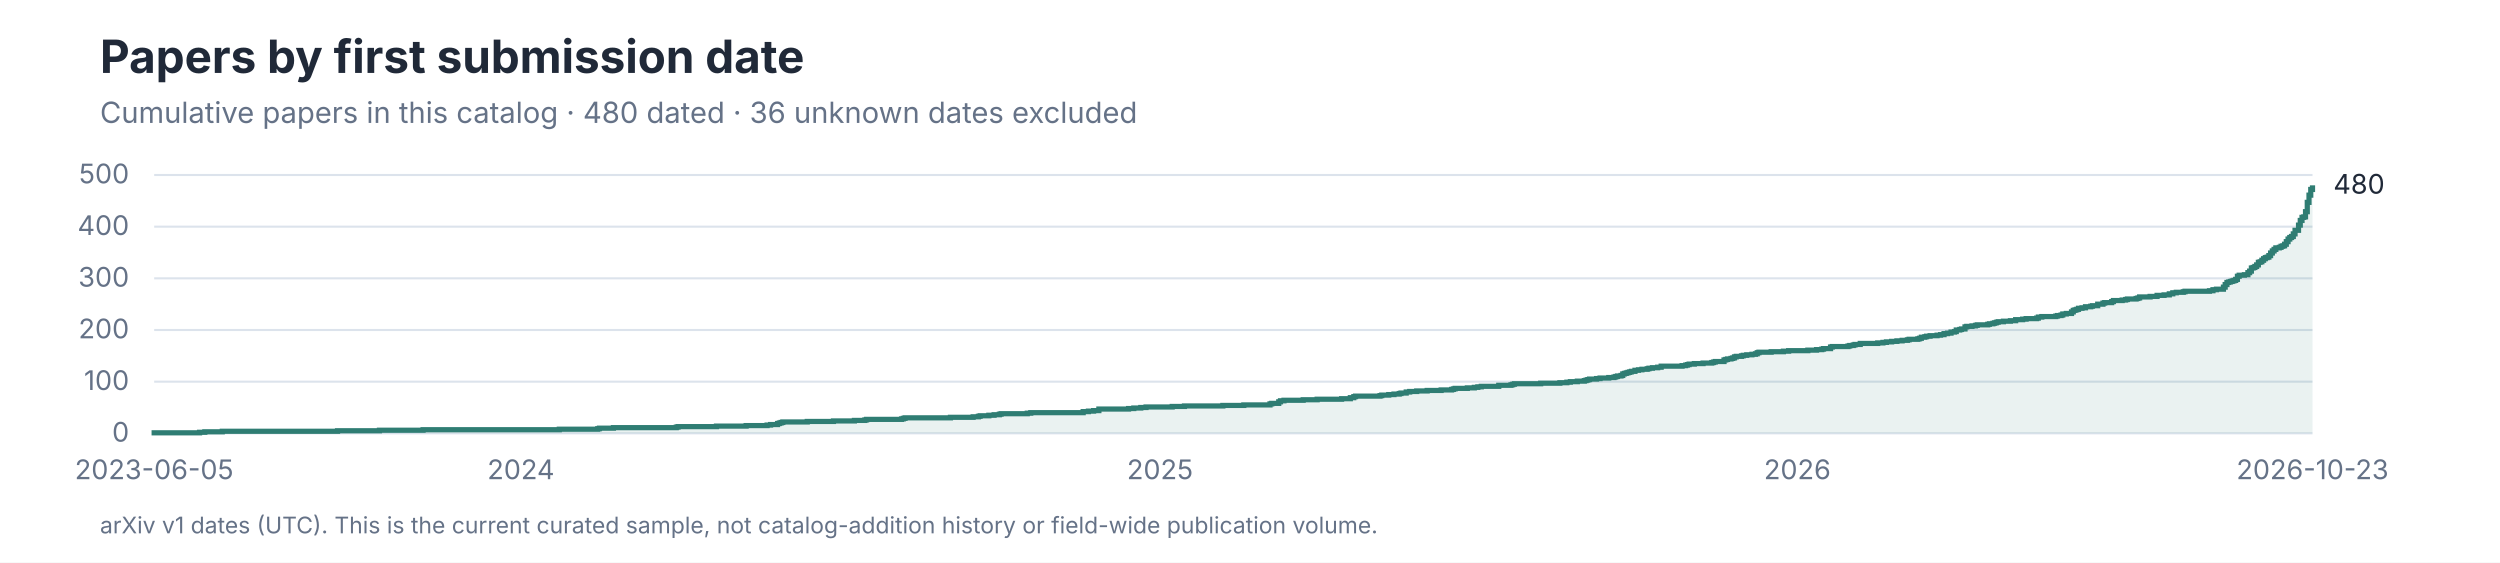
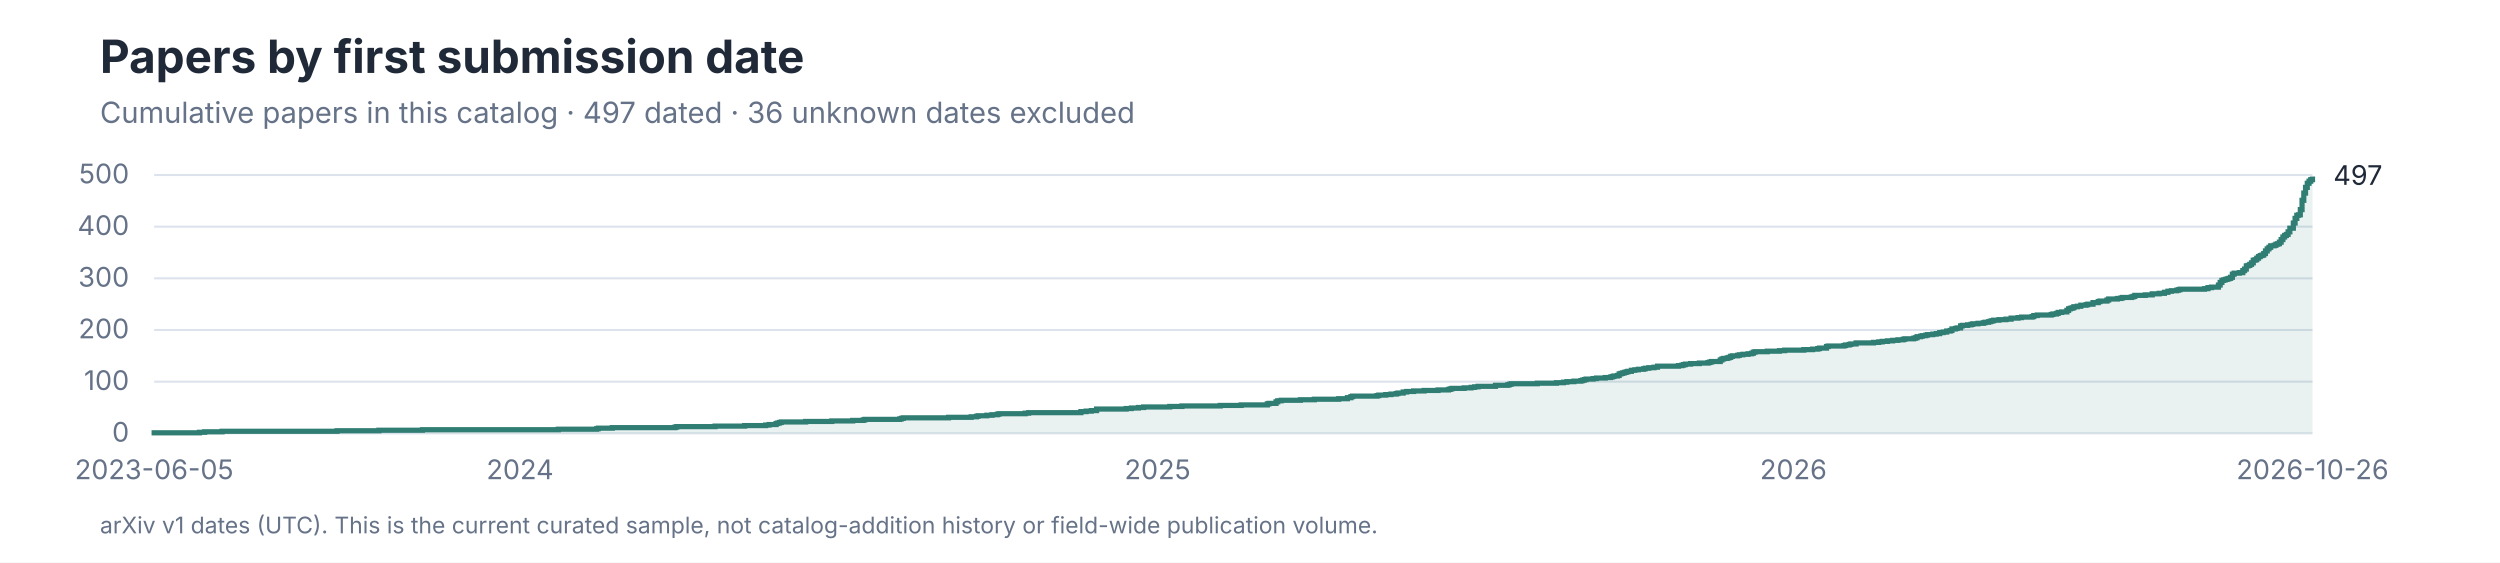
<svg xmlns="http://www.w3.org/2000/svg" role="img" aria-labelledby="title desc" viewBox="0 0 1200 270">
  <style>
text { font-family: -apple-system, BlinkMacSystemFont, 'Segoe UI', sans-serif; }
.title { font-size: 28px; font-weight: 650; fill: #202938; }
.subtitle { font-size: 14px; fill: #657287; }
.axis { font-size: 13px; fill: #657287; }
.label { font-size: 13px; fill: #202938; }
.small { font-size: 11px; fill: #657287; }
</style>
  <rect width="1200" height="270" fill="#FFFFFF" />
  <text x="48" y="35" font-size="22" font-weight="650" fill="#202938">Papers by first submission date</text>
-   <text class="subtitle" x="48" y="59">Cumulative papers in this catalog · 480 dated · 36 unknown dates excluded</text>
+   <text class="subtitle" x="48" y="59">Cumulative papers in this catalog · 497 dated · 36 unknown dates excluded</text>
  <line x1="74" y1="208.00" x2="1110" y2="208.00" stroke="#DCE3EC" />
  <text class="axis" x="62" y="212.00" text-anchor="end">0</text>
  <line x1="74" y1="183.20" x2="1110" y2="183.20" stroke="#DCE3EC" />
  <text class="axis" x="62" y="187.20" text-anchor="end">100</text>
  <line x1="74" y1="158.40" x2="1110" y2="158.40" stroke="#DCE3EC" />
  <text class="axis" x="62" y="162.40" text-anchor="end">200</text>
  <line x1="74" y1="133.60" x2="1110" y2="133.60" stroke="#DCE3EC" />
  <text class="axis" x="62" y="137.60" text-anchor="end">300</text>
  <line x1="74" y1="108.80" x2="1110" y2="108.80" stroke="#DCE3EC" />
  <text class="axis" x="62" y="112.80" text-anchor="end">400</text>
  <line x1="74" y1="84.00" x2="1110" y2="84.00" stroke="#DCE3EC" />
  <text class="axis" x="62" y="88.00" text-anchor="end">500</text>
-   <path d="M 74 208 H 74.00 V 207.75 H 95.79 V 207.50 H 98.31 V 207.26 H 106.69 V 207.01 H 162.01 V 206.76 H 182.13 V 206.51 H 203.08 V 206.26 H 268.46 V 206.02 H 286.90 V 205.77 H 287.74 V 205.52 H 294.44 V 205.27 H 324.62 V 205.02 H 325.46 V 204.78 H 343.90 V 204.53 H 358.15 V 204.28 H 368.20 V 204.03 H 369.88 V 203.78 H 373.23 V 203.29 H 374.07 V 203.04 H 374.91 V 202.79 H 375.75 V 202.54 H 387.48 V 202.30 H 400.06 V 202.05 H 410.11 V 201.80 H 415.14 V 201.55 H 415.98 V 201.30 H 432.74 V 201.06 H 433.58 V 200.81 H 434.42 V 200.56 H 456.21 V 200.31 H 467.11 V 200.06 H 469.62 V 199.82 H 470.46 V 199.57 H 474.65 V 199.32 H 477.17 V 199.07 H 479.68 V 198.82 H 480.52 V 198.58 H 493.09 V 198.33 H 494.77 V 198.08 H 519.92 V 197.58 H 522.43 V 197.34 H 524.94 V 197.09 H 527.46 V 196.34 H 541.71 V 196.10 H 544.22 V 195.85 H 547.58 V 195.60 H 550.09 V 195.35 H 562.66 V 195.10 H 568.53 V 194.86 H 586.97 V 194.61 H 597.03 V 194.36 H 609.60 V 193.86 H 610.44 V 193.62 H 613.79 V 192.87 H 614.63 V 192.38 H 616.31 V 192.13 H 625.53 V 191.88 H 632.23 V 191.63 H 643.97 V 191.38 H 648.16 V 190.89 H 649.83 V 190.39 H 650.67 V 190.14 H 662.41 V 189.90 H 663.25 V 189.65 H 666.60 V 189.40 H 669.11 V 189.15 H 671.63 V 188.90 H 672.47 V 188.66 H 674.98 V 188.16 H 676.66 V 187.91 H 680.01 V 187.66 H 685.04 V 187.42 H 691.74 V 187.17 H 696.77 V 186.92 H 697.61 V 186.67 H 698.45 V 186.42 H 704.32 V 186.18 H 707.67 V 185.93 H 709.35 V 185.68 H 711.02 V 185.43 H 719.40 V 184.94 H 725.27 V 184.69 H 726.11 V 184.44 H 726.95 V 184.19 H 739.52 V 183.94 H 748.74 V 183.70 H 752.09 V 183.45 H 753.77 V 183.20 H 757.12 V 182.95 H 760.48 V 182.70 H 761.31 V 182.46 H 762.15 V 182.21 H 762.99 V 181.96 H 766.34 V 181.71 H 768.02 V 181.46 H 772.21 V 181.22 H 774.72 V 180.97 H 775.56 V 180.72 H 776.40 V 180.47 H 778.08 V 180.22 H 778.92 V 179.48 H 779.75 V 179.23 H 780.59 V 178.98 H 781.43 V 178.74 H 782.27 V 178.49 H 783.11 V 178.24 H 784.78 V 177.74 H 786.46 V 177.50 H 788.14 V 177.25 H 790.65 V 177.00 H 791.49 V 176.75 H 793.17 V 176.50 H 795.68 V 176.26 H 797.36 V 175.76 H 807.41 V 175.51 H 809.09 V 175.26 H 809.93 V 175.02 H 810.77 V 174.77 H 813.28 V 174.52 H 817.47 V 174.27 H 821.66 V 174.02 H 822.50 V 173.78 H 823.34 V 173.53 H 827.53 V 172.78 H 828.37 V 172.54 H 829.21 V 172.29 H 830.88 V 172.04 H 831.72 V 171.79 H 832.56 V 171.30 H 833.40 V 171.05 H 835.91 V 170.80 H 836.75 V 170.55 H 838.43 V 170.30 H 840.94 V 170.06 H 842.62 V 169.81 H 843.46 V 169.31 H 844.29 V 169.06 H 850.16 V 168.82 H 856.03 V 168.57 H 858.54 V 168.32 H 867.76 V 168.07 H 871.95 V 167.82 H 874.47 V 167.58 H 875.31 V 167.33 H 878.66 V 166.58 H 879.50 V 166.34 H 887.04 V 166.09 H 887.88 V 165.84 H 889.56 V 165.59 H 890.39 V 165.34 H 892.91 V 164.85 H 901.29 V 164.60 H 903.81 V 164.35 H 905.48 V 164.10 H 908.00 V 163.86 H 910.51 V 163.61 H 913.03 V 163.36 H 915.54 V 163.11 H 916.38 V 162.86 H 920.57 V 162.62 H 921.41 V 162.37 H 922.25 V 161.87 H 923.92 V 161.62 H 924.76 V 161.38 H 926.44 V 161.13 H 929.79 V 160.88 H 931.47 V 160.63 H 933.14 V 160.14 H 934.82 V 159.89 H 936.50 V 159.39 H 938.17 V 159.14 H 939.01 V 158.40 H 940.69 V 158.15 H 941.52 V 157.90 H 943.20 V 156.91 H 944.04 V 156.66 H 946.55 V 156.42 H 948.23 V 156.17 H 949.07 V 155.92 H 954.10 V 155.67 H 954.94 V 155.42 H 956.61 V 155.18 H 957.45 V 154.93 H 958.29 V 154.68 H 959.13 V 154.43 H 961.64 V 154.18 H 964.99 V 153.94 H 967.51 V 153.44 H 970.86 V 153.19 H 972.54 V 152.94 H 977.57 V 152.70 H 978.40 V 152.20 H 980.08 V 151.95 H 986.79 V 151.70 H 987.62 V 151.46 H 989.30 V 151.21 H 990.14 V 150.71 H 991.82 V 150.46 H 994.33 V 149.72 H 995.17 V 148.98 H 996.01 V 148.73 H 996.84 V 148.48 H 997.68 V 147.98 H 999.36 V 147.74 H 1001.04 V 147.24 H 1003.55 V 146.99 H 1004.39 V 146.74 H 1006.90 V 146.00 H 1009.42 V 145.50 H 1010.26 V 145.26 H 1013.61 V 144.76 H 1014.45 V 144.26 H 1018.64 V 144.02 H 1020.31 V 143.77 H 1021.15 V 143.52 H 1025.34 V 143.27 H 1026.18 V 143.02 H 1027.02 V 142.53 H 1032.05 V 142.28 H 1035.40 V 141.78 H 1038.75 V 141.54 H 1041.27 V 141.04 H 1042.94 V 140.54 H 1044.62 V 140.30 H 1047.97 V 140.05 H 1048.81 V 139.80 H 1060.55 V 139.55 H 1062.22 V 139.06 H 1063.90 V 138.81 H 1067.25 V 137.82 H 1068.09 V 136.58 H 1068.93 V 135.58 H 1069.77 V 135.34 H 1070.61 V 135.09 H 1071.44 V 134.84 H 1072.28 V 134.59 H 1073.12 V 134.10 H 1073.96 V 132.61 H 1074.80 V 132.11 H 1077.31 V 131.86 H 1078.99 V 130.87 H 1079.83 V 130.13 H 1080.66 V 128.64 H 1081.50 V 128.39 H 1082.34 V 127.90 H 1083.18 V 127.15 H 1084.02 V 125.91 H 1084.85 V 125.66 H 1085.69 V 124.92 H 1086.53 V 124.18 H 1087.37 V 123.68 H 1088.21 V 123.43 H 1089.05 V 122.69 H 1089.88 V 121.45 H 1090.72 V 120.46 H 1091.56 V 119.71 H 1092.40 V 118.97 H 1094.07 V 118.72 H 1094.91 V 118.22 H 1095.75 V 117.98 H 1096.59 V 117.23 H 1097.43 V 115.99 H 1098.27 V 114.75 H 1099.10 V 114.01 H 1099.94 V 113.51 H 1100.78 V 112.27 H 1101.62 V 110.54 H 1103.29 V 108.06 H 1104.13 V 105.82 H 1104.97 V 104.34 H 1105.81 V 104.09 H 1106.65 V 101.61 H 1107.49 V 97.14 H 1108.32 V 93.67 H 1109.16 V 90.94 H 1110.00 V 88.96 L 1110 208 Z" fill="#2F7D73" fill-opacity="0.10" />
-   <path d="M 74 208 H 74.00 V 207.75 H 95.79 V 207.50 H 98.31 V 207.26 H 106.69 V 207.01 H 162.01 V 206.76 H 182.13 V 206.51 H 203.08 V 206.26 H 268.46 V 206.02 H 286.90 V 205.77 H 287.74 V 205.52 H 294.44 V 205.27 H 324.62 V 205.02 H 325.46 V 204.78 H 343.90 V 204.53 H 358.15 V 204.28 H 368.20 V 204.03 H 369.88 V 203.78 H 373.23 V 203.29 H 374.07 V 203.04 H 374.91 V 202.79 H 375.75 V 202.54 H 387.48 V 202.30 H 400.06 V 202.05 H 410.11 V 201.80 H 415.14 V 201.55 H 415.98 V 201.30 H 432.74 V 201.06 H 433.58 V 200.81 H 434.42 V 200.56 H 456.21 V 200.31 H 467.11 V 200.06 H 469.62 V 199.82 H 470.46 V 199.57 H 474.65 V 199.32 H 477.17 V 199.07 H 479.68 V 198.82 H 480.52 V 198.58 H 493.09 V 198.33 H 494.77 V 198.08 H 519.92 V 197.58 H 522.43 V 197.34 H 524.94 V 197.09 H 527.46 V 196.34 H 541.71 V 196.10 H 544.22 V 195.85 H 547.58 V 195.60 H 550.09 V 195.35 H 562.66 V 195.10 H 568.53 V 194.86 H 586.97 V 194.61 H 597.03 V 194.36 H 609.60 V 193.86 H 610.44 V 193.62 H 613.79 V 192.87 H 614.63 V 192.38 H 616.31 V 192.13 H 625.53 V 191.88 H 632.23 V 191.63 H 643.97 V 191.38 H 648.16 V 190.89 H 649.83 V 190.39 H 650.67 V 190.14 H 662.41 V 189.90 H 663.25 V 189.65 H 666.60 V 189.40 H 669.11 V 189.15 H 671.63 V 188.90 H 672.47 V 188.66 H 674.98 V 188.16 H 676.66 V 187.91 H 680.01 V 187.66 H 685.04 V 187.42 H 691.74 V 187.17 H 696.77 V 186.92 H 697.61 V 186.67 H 698.45 V 186.42 H 704.32 V 186.18 H 707.67 V 185.93 H 709.35 V 185.68 H 711.02 V 185.43 H 719.40 V 184.94 H 725.27 V 184.69 H 726.11 V 184.44 H 726.95 V 184.19 H 739.52 V 183.94 H 748.74 V 183.70 H 752.09 V 183.45 H 753.77 V 183.20 H 757.12 V 182.95 H 760.48 V 182.70 H 761.31 V 182.46 H 762.15 V 182.21 H 762.99 V 181.96 H 766.34 V 181.71 H 768.02 V 181.46 H 772.21 V 181.22 H 774.72 V 180.97 H 775.56 V 180.72 H 776.40 V 180.47 H 778.08 V 180.22 H 778.92 V 179.48 H 779.75 V 179.23 H 780.59 V 178.98 H 781.43 V 178.74 H 782.27 V 178.49 H 783.11 V 178.24 H 784.78 V 177.74 H 786.46 V 177.50 H 788.14 V 177.25 H 790.65 V 177.00 H 791.49 V 176.75 H 793.17 V 176.50 H 795.68 V 176.26 H 797.36 V 175.76 H 807.41 V 175.51 H 809.09 V 175.26 H 809.93 V 175.02 H 810.77 V 174.77 H 813.28 V 174.52 H 817.47 V 174.27 H 821.66 V 174.02 H 822.50 V 173.78 H 823.34 V 173.53 H 827.53 V 172.78 H 828.37 V 172.54 H 829.21 V 172.29 H 830.88 V 172.04 H 831.72 V 171.79 H 832.56 V 171.30 H 833.40 V 171.05 H 835.91 V 170.80 H 836.75 V 170.55 H 838.43 V 170.30 H 840.94 V 170.06 H 842.62 V 169.81 H 843.46 V 169.31 H 844.29 V 169.06 H 850.16 V 168.82 H 856.03 V 168.57 H 858.54 V 168.32 H 867.76 V 168.07 H 871.95 V 167.82 H 874.47 V 167.58 H 875.31 V 167.33 H 878.66 V 166.58 H 879.50 V 166.34 H 887.04 V 166.09 H 887.88 V 165.84 H 889.56 V 165.59 H 890.39 V 165.34 H 892.91 V 164.85 H 901.29 V 164.60 H 903.81 V 164.35 H 905.48 V 164.10 H 908.00 V 163.86 H 910.51 V 163.61 H 913.03 V 163.36 H 915.54 V 163.11 H 916.38 V 162.86 H 920.57 V 162.62 H 921.41 V 162.37 H 922.25 V 161.87 H 923.92 V 161.62 H 924.76 V 161.38 H 926.44 V 161.13 H 929.79 V 160.88 H 931.47 V 160.63 H 933.14 V 160.14 H 934.82 V 159.89 H 936.50 V 159.39 H 938.17 V 159.14 H 939.01 V 158.40 H 940.69 V 158.15 H 941.52 V 157.90 H 943.20 V 156.91 H 944.04 V 156.66 H 946.55 V 156.42 H 948.23 V 156.17 H 949.07 V 155.92 H 954.10 V 155.67 H 954.94 V 155.42 H 956.61 V 155.18 H 957.45 V 154.93 H 958.29 V 154.68 H 959.13 V 154.43 H 961.64 V 154.18 H 964.99 V 153.94 H 967.51 V 153.44 H 970.86 V 153.19 H 972.54 V 152.94 H 977.57 V 152.70 H 978.40 V 152.20 H 980.08 V 151.95 H 986.79 V 151.70 H 987.62 V 151.46 H 989.30 V 151.21 H 990.14 V 150.71 H 991.82 V 150.46 H 994.33 V 149.72 H 995.17 V 148.98 H 996.01 V 148.73 H 996.84 V 148.48 H 997.68 V 147.98 H 999.36 V 147.74 H 1001.04 V 147.24 H 1003.55 V 146.99 H 1004.39 V 146.74 H 1006.90 V 146.00 H 1009.42 V 145.50 H 1010.26 V 145.26 H 1013.61 V 144.76 H 1014.45 V 144.26 H 1018.64 V 144.02 H 1020.31 V 143.77 H 1021.15 V 143.52 H 1025.34 V 143.27 H 1026.18 V 143.02 H 1027.02 V 142.53 H 1032.05 V 142.28 H 1035.40 V 141.78 H 1038.75 V 141.54 H 1041.27 V 141.04 H 1042.94 V 140.54 H 1044.62 V 140.30 H 1047.97 V 140.05 H 1048.81 V 139.80 H 1060.55 V 139.55 H 1062.22 V 139.06 H 1063.90 V 138.81 H 1067.25 V 137.82 H 1068.09 V 136.58 H 1068.93 V 135.58 H 1069.77 V 135.34 H 1070.61 V 135.09 H 1071.44 V 134.84 H 1072.28 V 134.59 H 1073.12 V 134.10 H 1073.96 V 132.61 H 1074.80 V 132.11 H 1077.31 V 131.86 H 1078.99 V 130.87 H 1079.83 V 130.13 H 1080.66 V 128.64 H 1081.50 V 128.39 H 1082.34 V 127.90 H 1083.18 V 127.15 H 1084.02 V 125.91 H 1084.85 V 125.66 H 1085.69 V 124.92 H 1086.53 V 124.18 H 1087.37 V 123.68 H 1088.21 V 123.43 H 1089.05 V 122.69 H 1089.88 V 121.45 H 1090.72 V 120.46 H 1091.56 V 119.71 H 1092.40 V 118.97 H 1094.07 V 118.72 H 1094.91 V 118.22 H 1095.75 V 117.98 H 1096.59 V 117.23 H 1097.43 V 115.99 H 1098.27 V 114.75 H 1099.10 V 114.01 H 1099.94 V 113.51 H 1100.78 V 112.27 H 1101.62 V 110.54 H 1103.29 V 108.06 H 1104.13 V 105.82 H 1104.97 V 104.34 H 1105.81 V 104.09 H 1106.65 V 101.61 H 1107.49 V 97.14 H 1108.32 V 93.67 H 1109.16 V 90.94 H 1110.00 V 88.96" fill="none" stroke="#2F7D73" stroke-width="2.5" />
-   <text class="label" x="1120" y="92.96">480</text>
+   <path d="M 74 208 H 74.00 V 207.75 H 95.74 V 207.50 H 98.25 V 207.26 H 106.61 V 207.01 H 161.80 V 206.76 H 181.86 V 206.51 H 202.77 V 206.26 H 267.99 V 206.02 H 286.38 V 205.77 H 287.22 V 205.52 H 293.91 V 205.27 H 324.01 V 205.02 H 324.85 V 204.78 H 343.24 V 204.53 H 357.46 V 204.28 H 367.49 V 204.03 H 369.16 V 203.78 H 372.51 V 203.29 H 373.34 V 203.04 H 374.18 V 202.79 H 375.02 V 202.54 H 386.72 V 202.30 H 399.27 V 202.05 H 409.30 V 201.80 H 414.32 V 201.55 H 415.15 V 201.30 H 431.88 V 201.06 H 432.71 V 200.81 H 433.55 V 200.56 H 455.29 V 200.31 H 466.16 V 200.06 H 468.67 V 199.82 H 469.50 V 199.57 H 473.68 V 199.32 H 476.19 V 199.07 H 478.70 V 198.82 H 479.54 V 198.58 H 492.08 V 198.33 H 493.75 V 198.08 H 518.84 V 197.58 H 521.34 V 197.34 H 523.85 V 197.09 H 526.36 V 196.34 H 540.58 V 196.10 H 543.08 V 195.85 H 546.43 V 195.60 H 548.94 V 195.35 H 561.48 V 195.10 H 567.33 V 194.86 H 585.73 V 194.61 H 595.76 V 194.36 H 608.31 V 193.86 H 609.14 V 193.62 H 612.49 V 192.87 H 613.32 V 192.38 H 614.99 V 192.13 H 624.19 V 191.88 H 630.88 V 191.63 H 642.59 V 191.38 H 646.77 V 190.89 H 648.44 V 190.39 H 649.28 V 190.14 H 660.98 V 189.90 H 661.82 V 189.65 H 665.16 V 189.40 H 667.67 V 189.15 H 670.18 V 188.90 H 671.02 V 188.66 H 673.53 V 188.16 H 675.20 V 187.91 H 678.54 V 187.66 H 683.56 V 187.42 H 690.25 V 187.17 H 695.27 V 186.92 H 696.10 V 186.67 H 696.94 V 186.42 H 702.79 V 186.18 H 706.14 V 185.93 H 707.81 V 185.68 H 709.48 V 185.43 H 717.84 V 184.94 H 723.69 V 184.69 H 724.53 V 184.44 H 725.37 V 184.19 H 737.91 V 183.94 H 747.11 V 183.70 H 750.45 V 183.45 H 752.12 V 183.20 H 755.47 V 182.95 H 758.81 V 182.70 H 759.65 V 182.46 H 760.49 V 182.21 H 761.32 V 181.96 H 764.67 V 181.71 H 766.34 V 181.46 H 770.52 V 181.22 H 773.03 V 180.97 H 773.86 V 180.72 H 774.70 V 180.47 H 776.37 V 180.22 H 777.21 V 179.48 H 778.05 V 179.23 H 778.88 V 178.98 H 779.72 V 178.74 H 780.55 V 178.49 H 781.39 V 178.24 H 783.06 V 177.74 H 784.73 V 177.50 H 786.41 V 177.25 H 788.92 V 177.00 H 789.75 V 176.75 H 791.42 V 176.50 H 793.93 V 176.26 H 795.60 V 175.76 H 805.64 V 175.51 H 807.31 V 175.26 H 808.15 V 175.02 H 808.98 V 174.77 H 811.49 V 174.52 H 815.67 V 174.27 H 819.85 V 174.02 H 820.69 V 173.78 H 821.53 V 173.53 H 825.71 V 172.78 H 826.54 V 172.29 H 827.38 V 172.04 H 829.05 V 171.79 H 829.89 V 171.54 H 830.72 V 171.05 H 831.56 V 170.80 H 834.07 V 170.55 H 834.90 V 170.30 H 836.58 V 170.06 H 839.08 V 169.81 H 840.76 V 169.56 H 841.59 V 169.06 H 842.43 V 168.82 H 848.28 V 168.57 H 854.14 V 168.32 H 856.64 V 168.07 H 865.84 V 167.82 H 870.02 V 167.58 H 872.53 V 167.33 H 873.37 V 167.08 H 876.71 V 166.34 H 877.55 V 166.09 H 885.07 V 165.84 H 885.91 V 165.59 H 887.58 V 165.34 H 888.42 V 165.10 H 890.93 V 164.60 H 899.29 V 164.35 H 901.80 V 164.10 H 903.47 V 163.86 H 905.98 V 163.61 H 908.49 V 163.36 H 910.99 V 163.11 H 913.50 V 162.86 H 914.34 V 162.62 H 918.52 V 162.37 H 919.36 V 162.12 H 920.19 V 161.62 H 921.86 V 161.38 H 922.70 V 161.13 H 924.37 V 160.88 H 925.21 V 160.63 H 927.72 V 160.38 H 929.39 V 160.14 H 931.06 V 159.64 H 932.73 V 159.39 H 934.41 V 158.90 H 936.08 V 158.65 H 936.92 V 157.90 H 938.59 V 157.66 H 939.42 V 157.41 H 941.10 V 156.42 H 941.93 V 156.17 H 944.44 V 155.92 H 946.11 V 155.67 H 946.95 V 155.42 H 949.46 V 155.18 H 951.97 V 154.93 H 952.80 V 154.68 H 954.47 V 154.43 H 955.31 V 154.18 H 956.15 V 153.94 H 956.98 V 153.69 H 959.49 V 153.44 H 962.84 V 153.19 H 965.34 V 152.70 H 968.69 V 152.45 H 970.36 V 152.20 H 975.38 V 151.95 H 976.21 V 151.46 H 977.89 V 151.21 H 984.58 V 150.96 H 985.41 V 150.71 H 987.08 V 150.46 H 987.92 V 149.97 H 989.59 V 149.72 H 992.10 V 148.98 H 992.94 V 148.23 H 993.77 V 147.98 H 994.61 V 147.74 H 995.45 V 147.24 H 997.12 V 146.99 H 998.79 V 146.50 H 1001.30 V 146.25 H 1002.14 V 146.00 H 1004.64 V 145.26 H 1007.15 V 144.76 H 1007.99 V 144.51 H 1011.33 V 144.02 H 1012.17 V 143.52 H 1016.35 V 143.27 H 1018.02 V 143.02 H 1018.86 V 142.78 H 1023.04 V 142.53 H 1023.88 V 142.28 H 1024.71 V 141.78 H 1029.73 V 141.54 H 1033.07 V 141.04 H 1036.42 V 140.79 H 1038.93 V 140.30 H 1040.60 V 139.80 H 1042.27 V 139.55 H 1044.78 V 139.30 H 1045.62 V 139.06 H 1046.45 V 138.81 H 1058.16 V 138.56 H 1059.83 V 138.06 H 1061.50 V 137.82 H 1064.85 V 136.82 H 1065.68 V 135.58 H 1066.52 V 134.59 H 1067.36 V 134.34 H 1068.19 V 134.10 H 1069.03 V 133.85 H 1069.86 V 133.60 H 1070.70 V 133.10 H 1071.54 V 131.62 H 1072.37 V 131.12 H 1074.88 V 130.87 H 1076.55 V 129.88 H 1077.39 V 129.14 H 1078.23 V 127.65 H 1079.06 V 127.40 H 1079.90 V 126.90 H 1080.73 V 126.16 H 1081.57 V 124.92 H 1082.41 V 124.67 H 1083.24 V 123.93 H 1084.08 V 123.18 H 1084.92 V 122.69 H 1085.75 V 122.44 H 1086.59 V 121.70 H 1087.42 V 120.46 H 1088.26 V 119.46 H 1089.10 V 118.72 H 1089.93 V 117.98 H 1091.60 V 117.73 H 1092.44 V 117.23 H 1093.28 V 116.98 H 1094.11 V 116.24 H 1094.95 V 115.00 H 1095.79 V 113.76 H 1096.62 V 113.02 H 1097.46 V 112.52 H 1098.29 V 111.28 H 1099.13 V 109.54 H 1100.80 V 107.06 H 1101.64 V 104.83 H 1102.47 V 103.34 H 1103.31 V 103.10 H 1104.15 V 100.62 H 1104.98 V 96.15 H 1105.82 V 92.68 H 1106.66 V 89.95 H 1107.49 V 87.97 H 1108.33 V 86.98 H 1109.16 V 86.23 H 1110.00 V 84.74 L 1110 208 Z" fill="#2F7D73" fill-opacity="0.10" />
+   <path d="M 74 208 H 74.00 V 207.75 H 95.74 V 207.50 H 98.25 V 207.26 H 106.61 V 207.01 H 161.80 V 206.76 H 181.86 V 206.51 H 202.77 V 206.26 H 267.99 V 206.02 H 286.38 V 205.77 H 287.22 V 205.52 H 293.91 V 205.27 H 324.01 V 205.02 H 324.85 V 204.78 H 343.24 V 204.53 H 357.46 V 204.28 H 367.49 V 204.03 H 369.16 V 203.78 H 372.51 V 203.29 H 373.34 V 203.04 H 374.18 V 202.79 H 375.02 V 202.54 H 386.72 V 202.30 H 399.27 V 202.05 H 409.30 V 201.80 H 414.32 V 201.55 H 415.15 V 201.30 H 431.88 V 201.06 H 432.71 V 200.81 H 433.55 V 200.56 H 455.29 V 200.31 H 466.16 V 200.06 H 468.67 V 199.82 H 469.50 V 199.57 H 473.68 V 199.32 H 476.19 V 199.07 H 478.70 V 198.82 H 479.54 V 198.58 H 492.08 V 198.33 H 493.75 V 198.08 H 518.84 V 197.58 H 521.34 V 197.34 H 523.85 V 197.09 H 526.36 V 196.34 H 540.58 V 196.10 H 543.08 V 195.85 H 546.43 V 195.60 H 548.94 V 195.35 H 561.48 V 195.10 H 567.33 V 194.86 H 585.73 V 194.61 H 595.76 V 194.36 H 608.31 V 193.86 H 609.14 V 193.62 H 612.49 V 192.87 H 613.32 V 192.38 H 614.99 V 192.13 H 624.19 V 191.88 H 630.88 V 191.63 H 642.59 V 191.38 H 646.77 V 190.89 H 648.44 V 190.39 H 649.28 V 190.14 H 660.98 V 189.90 H 661.82 V 189.65 H 665.16 V 189.40 H 667.67 V 189.15 H 670.18 V 188.90 H 671.02 V 188.66 H 673.53 V 188.16 H 675.20 V 187.91 H 678.54 V 187.66 H 683.56 V 187.42 H 690.25 V 187.17 H 695.27 V 186.92 H 696.10 V 186.67 H 696.94 V 186.42 H 702.79 V 186.18 H 706.14 V 185.93 H 707.81 V 185.68 H 709.48 V 185.43 H 717.84 V 184.94 H 723.69 V 184.69 H 724.53 V 184.44 H 725.37 V 184.19 H 737.91 V 183.94 H 747.11 V 183.70 H 750.45 V 183.45 H 752.12 V 183.20 H 755.47 V 182.95 H 758.81 V 182.70 H 759.65 V 182.46 H 760.49 V 182.21 H 761.32 V 181.96 H 764.67 V 181.71 H 766.34 V 181.46 H 770.52 V 181.22 H 773.03 V 180.97 H 773.86 V 180.72 H 774.70 V 180.47 H 776.37 V 180.22 H 777.21 V 179.48 H 778.05 V 179.23 H 778.88 V 178.98 H 779.72 V 178.74 H 780.55 V 178.49 H 781.39 V 178.24 H 783.06 V 177.74 H 784.73 V 177.50 H 786.41 V 177.25 H 788.92 V 177.00 H 789.75 V 176.75 H 791.42 V 176.50 H 793.93 V 176.26 H 795.60 V 175.76 H 805.64 V 175.51 H 807.31 V 175.26 H 808.15 V 175.02 H 808.98 V 174.77 H 811.49 V 174.52 H 815.67 V 174.27 H 819.85 V 174.02 H 820.69 V 173.78 H 821.53 V 173.53 H 825.71 V 172.78 H 826.54 V 172.29 H 827.38 V 172.04 H 829.05 V 171.79 H 829.89 V 171.54 H 830.72 V 171.05 H 831.56 V 170.80 H 834.07 V 170.55 H 834.90 V 170.30 H 836.58 V 170.06 H 839.08 V 169.81 H 840.76 V 169.56 H 841.59 V 169.06 H 842.43 V 168.82 H 848.28 V 168.57 H 854.14 V 168.32 H 856.64 V 168.07 H 865.84 V 167.82 H 870.02 V 167.58 H 872.53 V 167.33 H 873.37 V 167.08 H 876.71 V 166.34 H 877.55 V 166.09 H 885.07 V 165.84 H 885.91 V 165.59 H 887.58 V 165.34 H 888.42 V 165.10 H 890.93 V 164.60 H 899.29 V 164.35 H 901.80 V 164.10 H 903.47 V 163.86 H 905.98 V 163.61 H 908.49 V 163.36 H 910.99 V 163.11 H 913.50 V 162.86 H 914.34 V 162.62 H 918.52 V 162.37 H 919.36 V 162.12 H 920.19 V 161.62 H 921.86 V 161.38 H 922.70 V 161.13 H 924.37 V 160.88 H 925.21 V 160.63 H 927.72 V 160.38 H 929.39 V 160.14 H 931.06 V 159.64 H 932.73 V 159.39 H 934.41 V 158.90 H 936.08 V 158.65 H 936.92 V 157.90 H 938.59 V 157.66 H 939.42 V 157.41 H 941.10 V 156.42 H 941.93 V 156.17 H 944.44 V 155.92 H 946.11 V 155.67 H 946.95 V 155.42 H 949.46 V 155.18 H 951.97 V 154.93 H 952.80 V 154.68 H 954.47 V 154.43 H 955.31 V 154.18 H 956.15 V 153.94 H 956.98 V 153.69 H 959.49 V 153.44 H 962.84 V 153.19 H 965.34 V 152.70 H 968.69 V 152.45 H 970.36 V 152.20 H 975.38 V 151.95 H 976.21 V 151.46 H 977.89 V 151.21 H 984.58 V 150.96 H 985.41 V 150.71 H 987.08 V 150.46 H 987.92 V 149.97 H 989.59 V 149.72 H 992.10 V 148.98 H 992.94 V 148.23 H 993.77 V 147.98 H 994.61 V 147.74 H 995.45 V 147.24 H 997.12 V 146.99 H 998.79 V 146.50 H 1001.30 V 146.25 H 1002.14 V 146.00 H 1004.64 V 145.26 H 1007.15 V 144.76 H 1007.99 V 144.51 H 1011.33 V 144.02 H 1012.17 V 143.52 H 1016.35 V 143.27 H 1018.02 V 143.02 H 1018.86 V 142.78 H 1023.04 V 142.53 H 1023.88 V 142.28 H 1024.71 V 141.78 H 1029.73 V 141.54 H 1033.07 V 141.04 H 1036.42 V 140.79 H 1038.93 V 140.30 H 1040.60 V 139.80 H 1042.27 V 139.55 H 1044.78 V 139.30 H 1045.62 V 139.06 H 1046.45 V 138.81 H 1058.16 V 138.56 H 1059.83 V 138.06 H 1061.50 V 137.82 H 1064.85 V 136.82 H 1065.68 V 135.58 H 1066.52 V 134.59 H 1067.36 V 134.34 H 1068.19 V 134.10 H 1069.03 V 133.85 H 1069.86 V 133.60 H 1070.70 V 133.10 H 1071.54 V 131.62 H 1072.37 V 131.12 H 1074.88 V 130.87 H 1076.55 V 129.88 H 1077.39 V 129.14 H 1078.23 V 127.65 H 1079.06 V 127.40 H 1079.90 V 126.90 H 1080.73 V 126.16 H 1081.57 V 124.92 H 1082.41 V 124.67 H 1083.24 V 123.93 H 1084.08 V 123.18 H 1084.92 V 122.69 H 1085.75 V 122.44 H 1086.59 V 121.70 H 1087.42 V 120.46 H 1088.26 V 119.46 H 1089.10 V 118.72 H 1089.93 V 117.98 H 1091.60 V 117.73 H 1092.44 V 117.23 H 1093.28 V 116.98 H 1094.11 V 116.24 H 1094.95 V 115.00 H 1095.79 V 113.76 H 1096.62 V 113.02 H 1097.46 V 112.52 H 1098.29 V 111.28 H 1099.13 V 109.54 H 1100.80 V 107.06 H 1101.64 V 104.83 H 1102.47 V 103.34 H 1103.31 V 103.10 H 1104.15 V 100.62 H 1104.98 V 96.15 H 1105.82 V 92.68 H 1106.66 V 89.95 H 1107.49 V 87.97 H 1108.33 V 86.98 H 1109.16 V 86.23 H 1110.00 V 84.74" fill="none" stroke="#2F7D73" stroke-width="2.5" />
+   <text class="label" x="1120" y="88.74">497</text>
  <text class="axis" x="74.00" y="230" text-anchor="middle">2023-06-05</text>
-   <text class="axis" x="250.02" y="230" text-anchor="middle">2024</text>
-   <text class="axis" x="556.80" y="230" text-anchor="middle">2025</text>
-   <text class="axis" x="862.73" y="230" text-anchor="middle">2026</text>
-   <text class="axis" x="1110.00" y="230" text-anchor="middle">2026-10-23</text>
+   <text class="axis" x="249.59" y="230" text-anchor="middle">2024</text>
+   <text class="axis" x="555.63" y="230" text-anchor="middle">2025</text>
+   <text class="axis" x="860.82" y="230" text-anchor="middle">2026</text>
+   <text class="axis" x="1110.00" y="230" text-anchor="middle">2026-10-26</text>
  <text class="small" x="48" y="256">arXiv v1 dates (UTC). This is the current curated sample, not catalog-addition history or field-wide publication volume.</text>
</svg>
